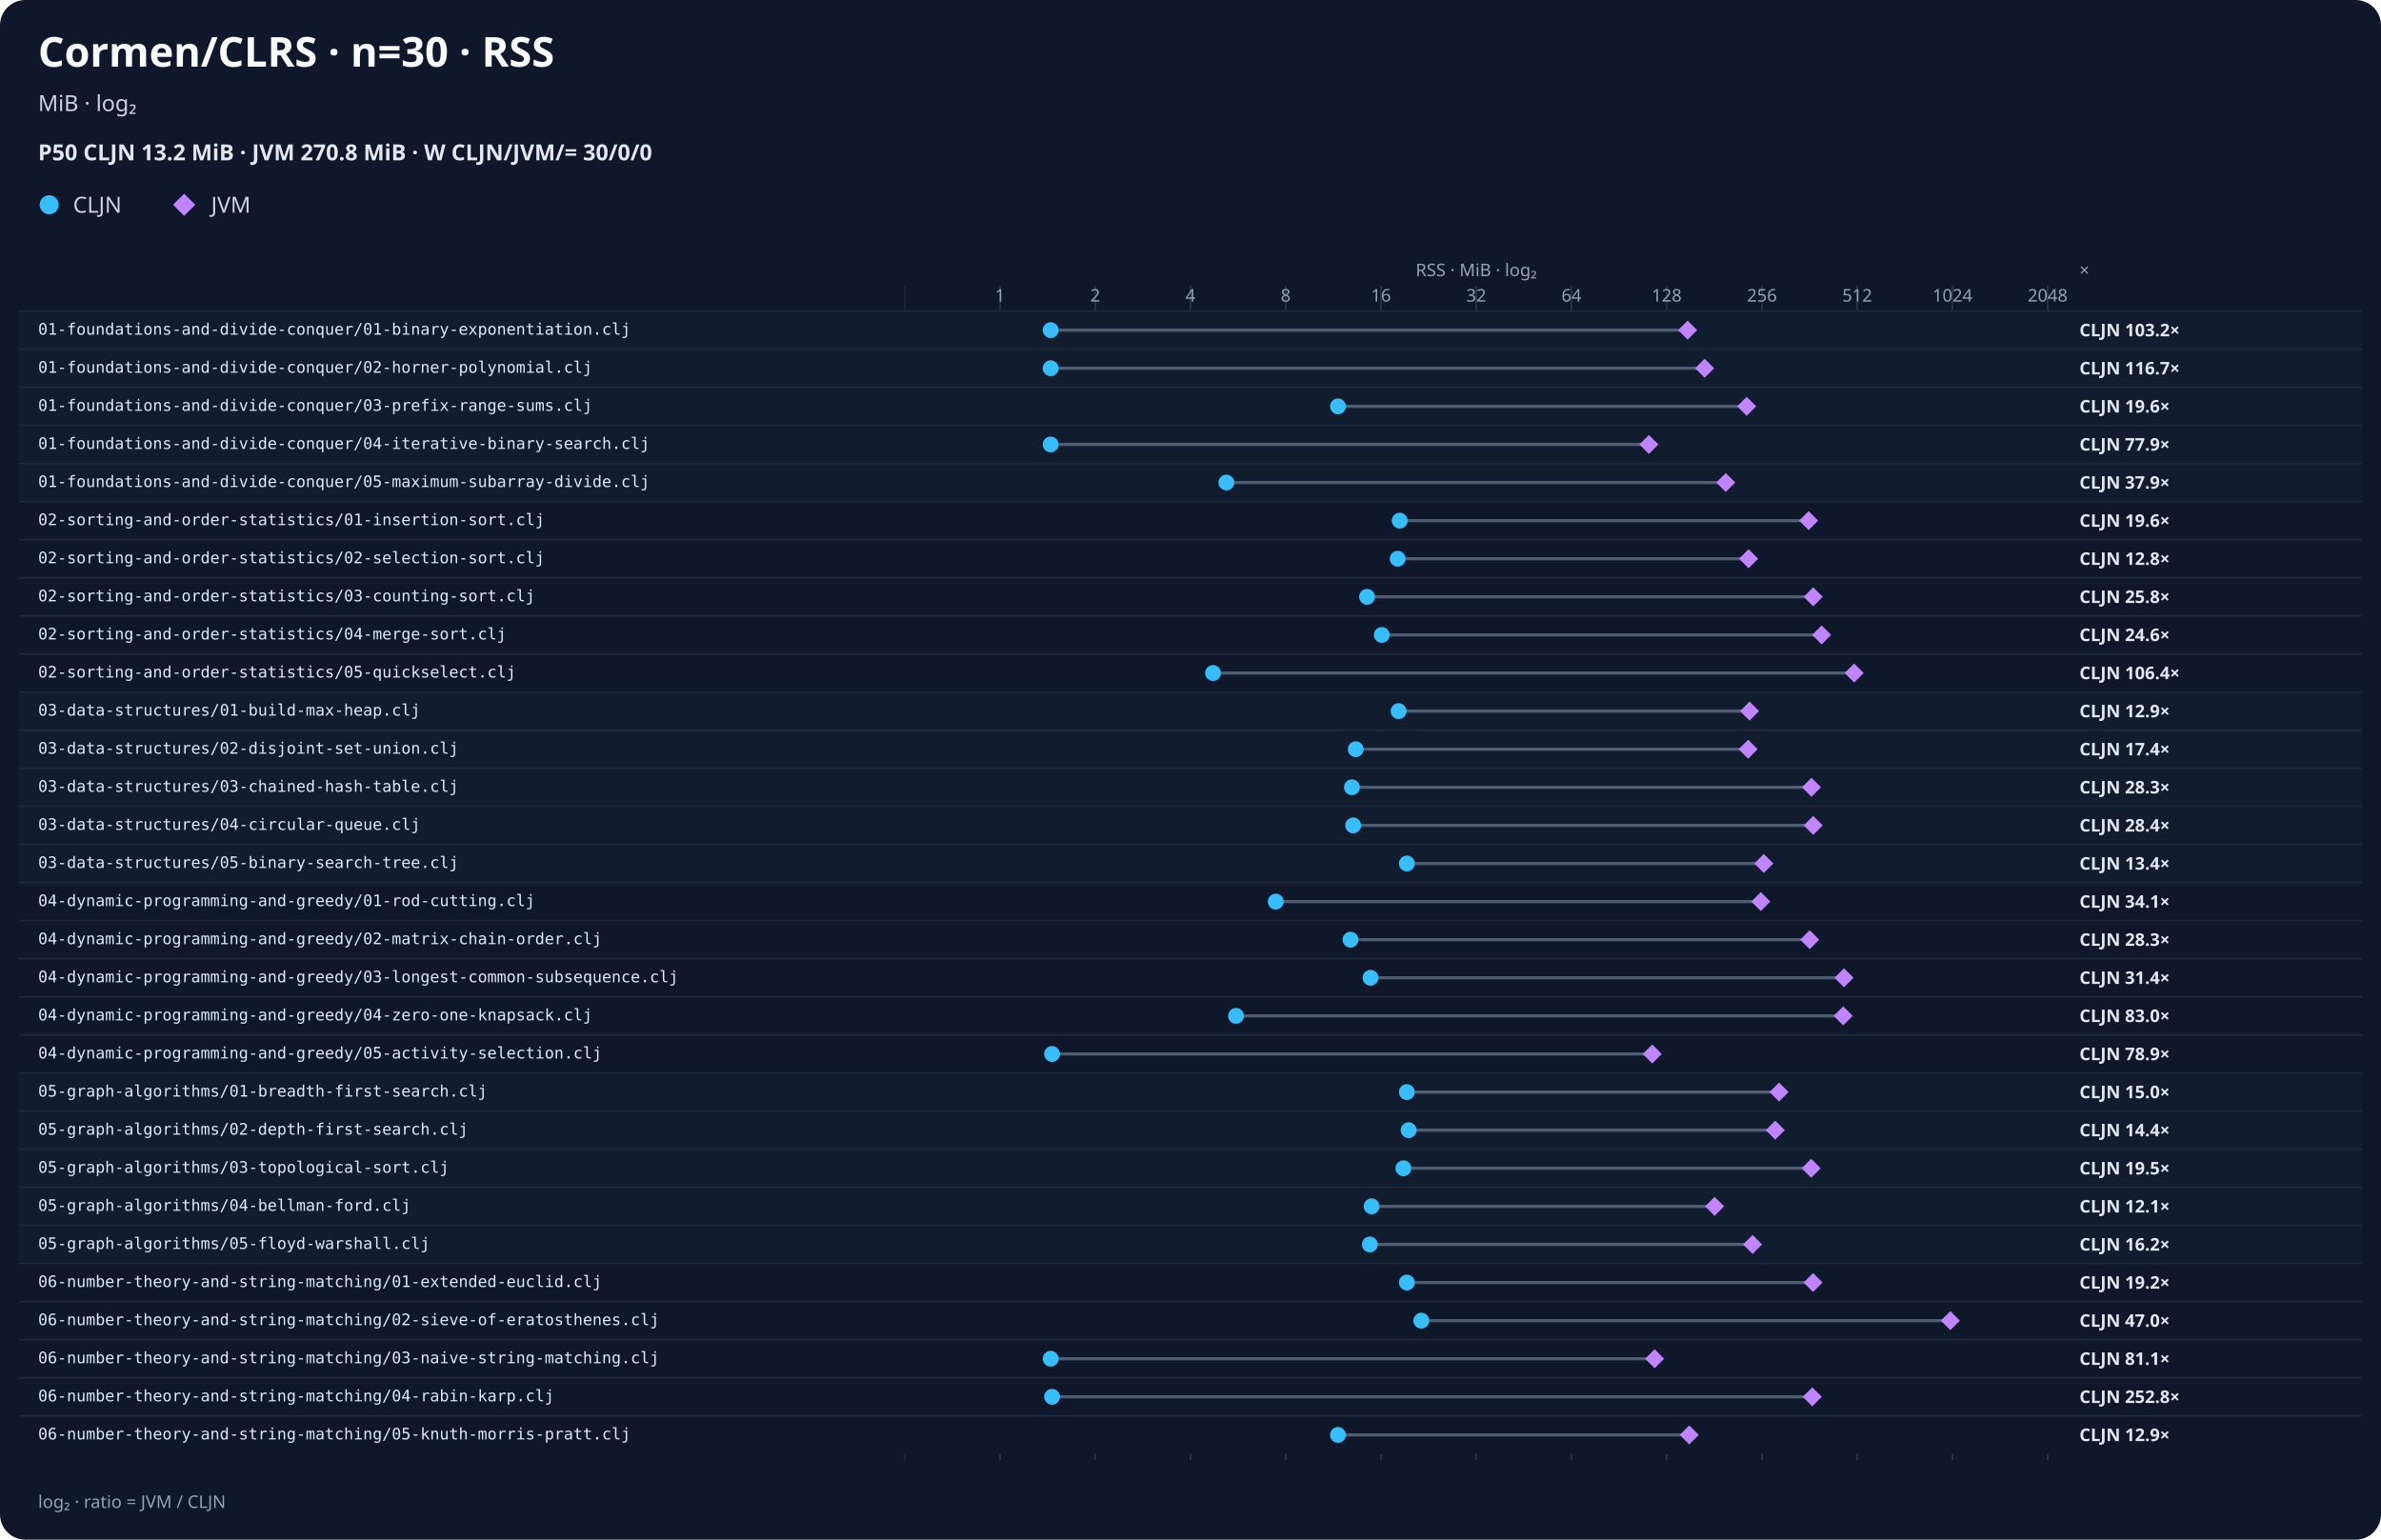
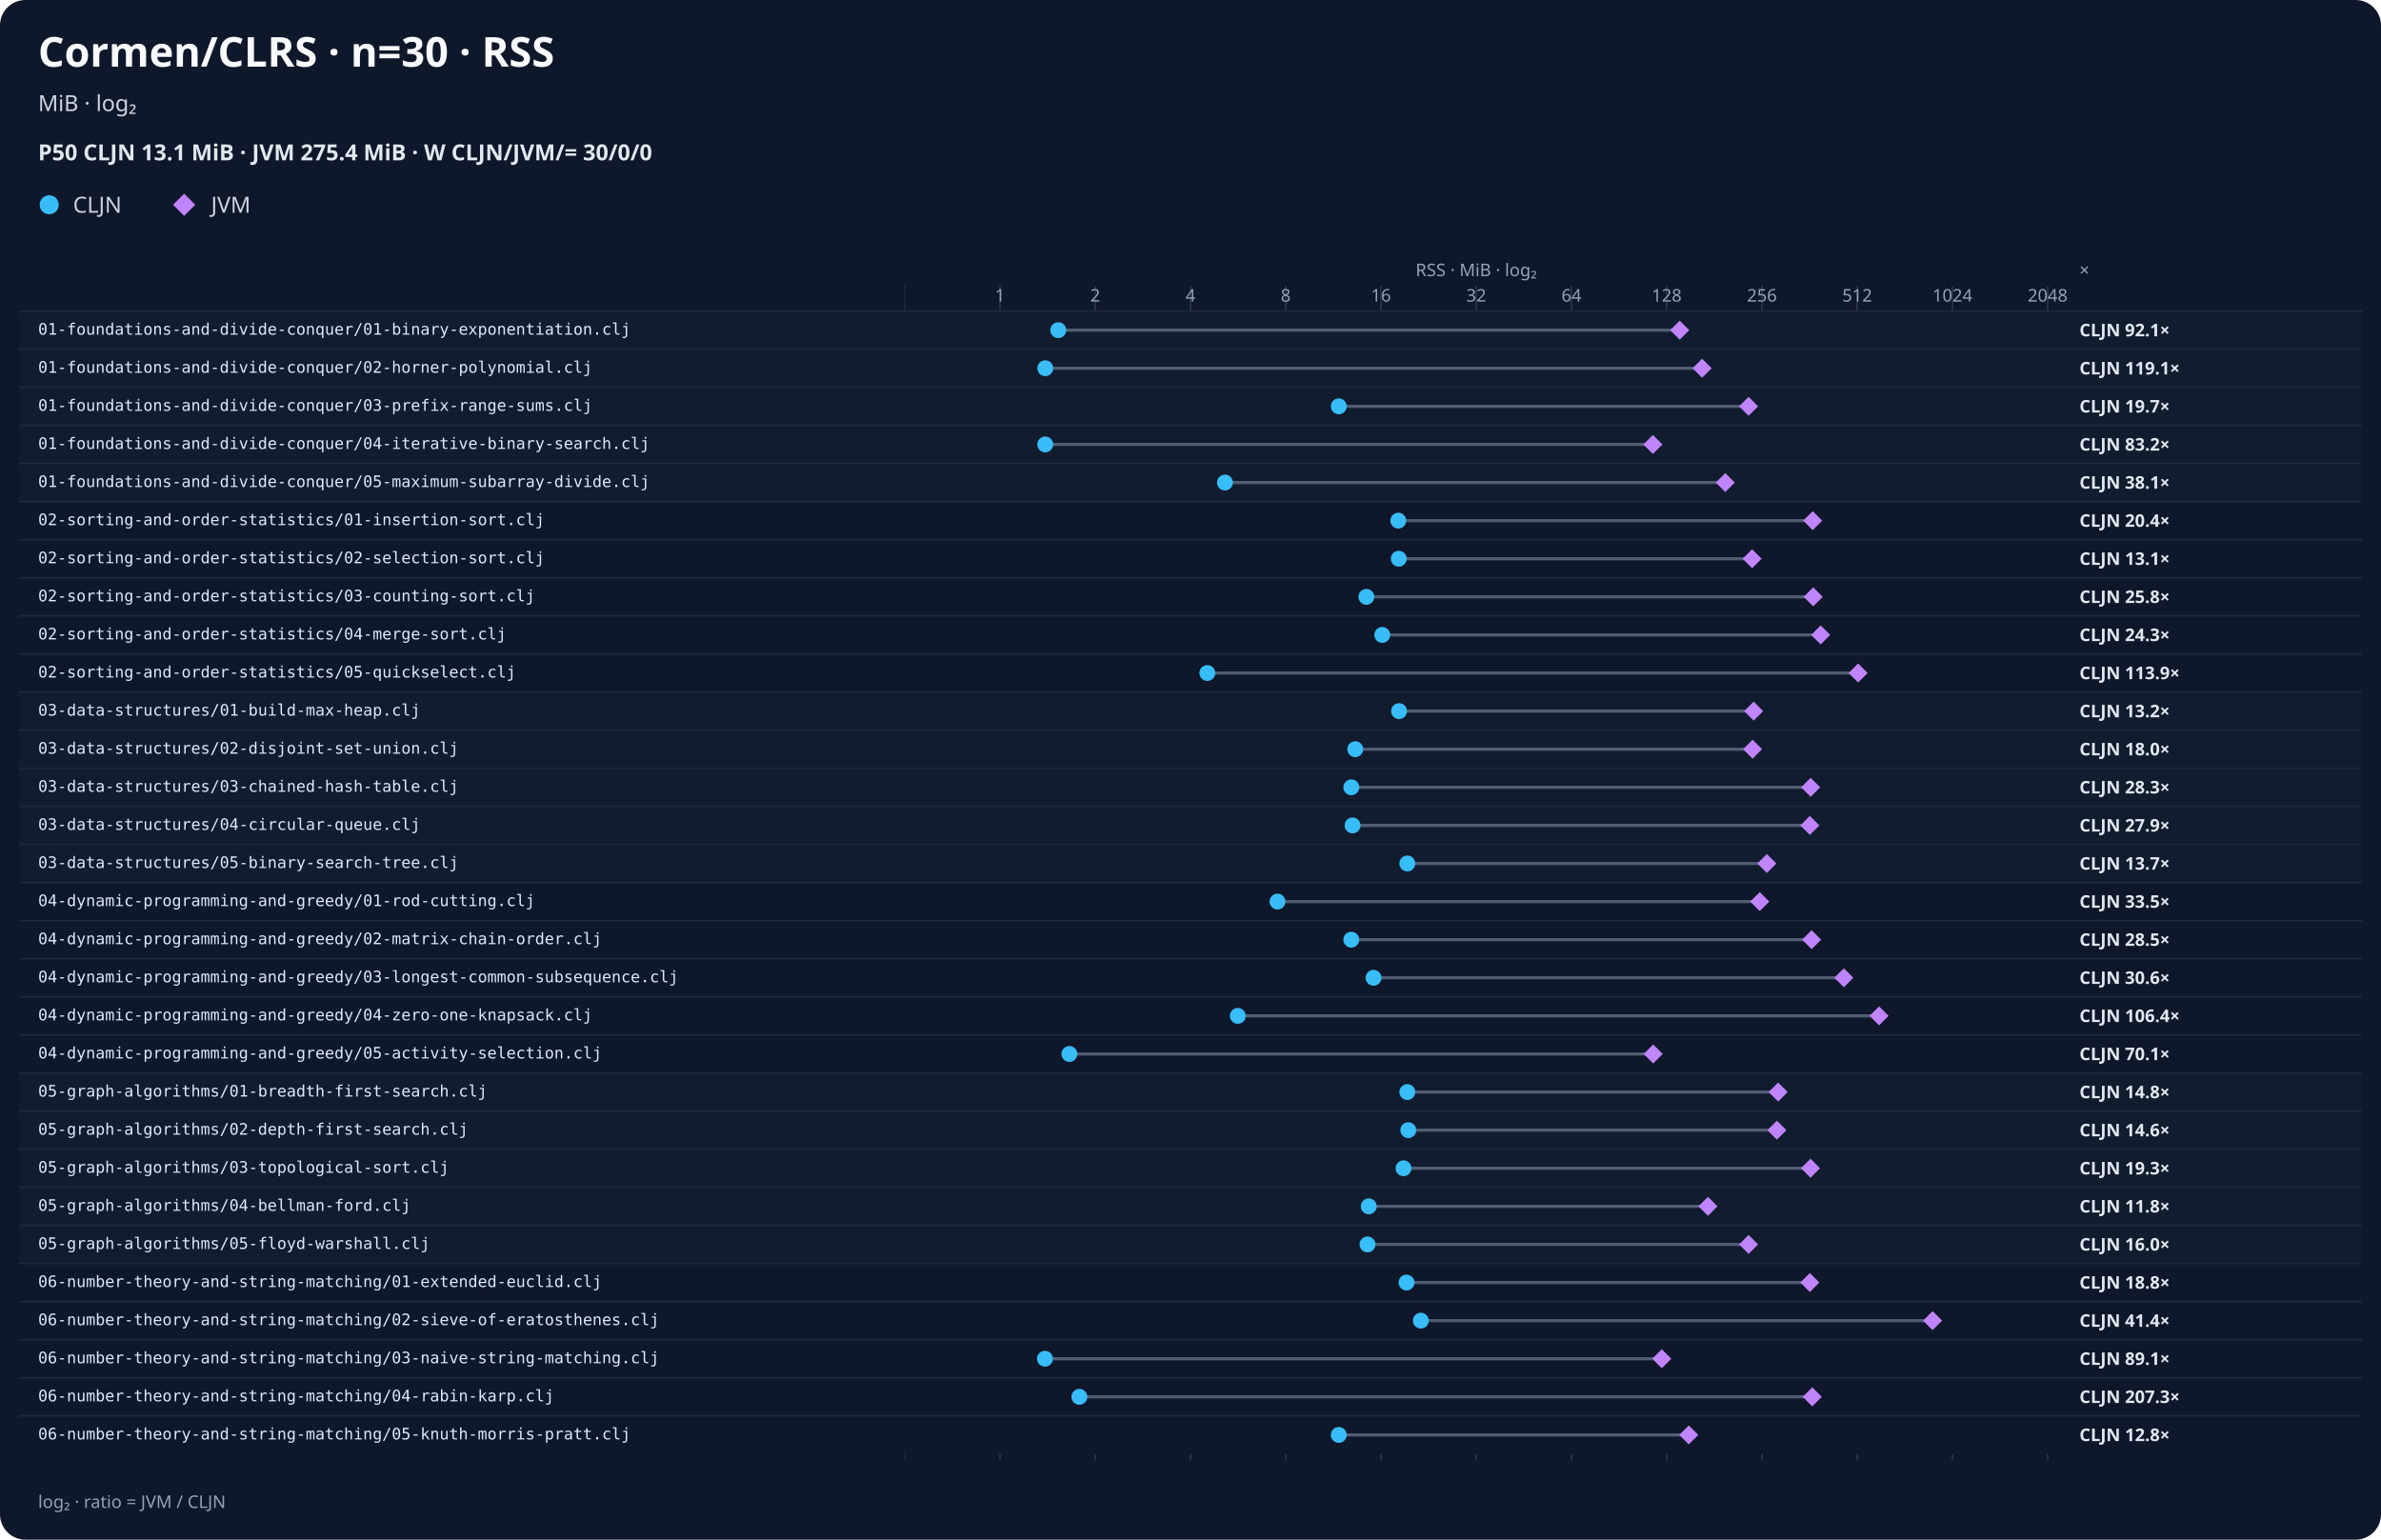
<svg xmlns="http://www.w3.org/2000/svg" width="1500" height="970" viewBox="0 0 1500 970" role="img" aria-labelledby="chart-title chart-desc">
  <style>
.title { fill: #f8fafc; font: 700 26px system-ui, sans-serif; }
.subtitle { fill: #cbd5e1; font: 14px system-ui, sans-serif; }
.summary { fill: #e2e8f0; font: 600 14px system-ui, sans-serif; }
.label { fill: #dbeafe; font: 10px ui-monospace, SFMono-Regular, Consolas, monospace; }
.value { fill: #e2e8f0; font: 600 11px system-ui, sans-serif; }
.axis { fill: #94a3b8; font: 11px system-ui, sans-serif; }
.footer { fill: #94a3b8; font: 11px system-ui, sans-serif; }
</style>
  <rect width="1500" height="970" rx="16" fill="#0f172a" />
  <text x="24" y="42" class="title">Cormen/CLRS · n=30 · RSS</text>
  <text x="24" y="70" class="subtitle">MiB · log₂</text>
-   <text x="24" y="101" class="summary">P50 CLJN 13.2 MiB · JVM 270.8 MiB · W CLJN/JVM/= 30/0/0</text>
+   <text x="24" y="101" class="summary">P50 CLJN 13.1 MiB · JVM 275.4 MiB · W CLJN/JVM/= 30/0/0</text>
  <circle cx="31" cy="129" r="6" fill="#38bdf8" />
  <text x="46" y="134" class="subtitle">CLJN</text>
  <path d="M 116 122 L 123 129 L 116 136 L 109 129 Z" fill="#c084fc" />
  <text x="133" y="134" class="subtitle">JVM</text>
  <text x="930" y="174" class="axis" text-anchor="middle">RSS · MiB · log₂</text>
  <text x="1310" y="174" class="axis">×</text>
  <line x1="570.0" y1="180" x2="570.0" y2="920" stroke="#334155" opacity="0.35" />
  <line x1="630.0" y1="180" x2="630.0" y2="920" stroke="#334155" opacity="0.75" />
  <text x="630.0" y="190" class="axis" text-anchor="middle">1</text>
  <line x1="690.0" y1="180" x2="690.0" y2="920" stroke="#334155" opacity="0.75" />
  <text x="690.0" y="190" class="axis" text-anchor="middle">2</text>
  <line x1="750.0" y1="180" x2="750.0" y2="920" stroke="#334155" opacity="0.75" />
  <text x="750.0" y="190" class="axis" text-anchor="middle">4</text>
  <line x1="810.0" y1="180" x2="810.0" y2="920" stroke="#334155" opacity="0.75" />
  <text x="810.0" y="190" class="axis" text-anchor="middle">8</text>
  <line x1="870.0" y1="180" x2="870.0" y2="920" stroke="#334155" opacity="0.75" />
  <text x="870.0" y="190" class="axis" text-anchor="middle">16</text>
  <line x1="930.0" y1="180" x2="930.0" y2="920" stroke="#334155" opacity="0.75" />
  <text x="930.0" y="190" class="axis" text-anchor="middle">32</text>
  <line x1="990.0" y1="180" x2="990.0" y2="920" stroke="#334155" opacity="0.75" />
  <text x="990.0" y="190" class="axis" text-anchor="middle">64</text>
  <line x1="1050.0" y1="180" x2="1050.0" y2="920" stroke="#334155" opacity="0.75" />
  <text x="1050.0" y="190" class="axis" text-anchor="middle">128</text>
  <line x1="1110.0" y1="180" x2="1110.0" y2="920" stroke="#334155" opacity="0.75" />
  <text x="1110.0" y="190" class="axis" text-anchor="middle">256</text>
  <line x1="1170.0" y1="180" x2="1170.0" y2="920" stroke="#334155" opacity="0.75" />
  <text x="1170.0" y="190" class="axis" text-anchor="middle">512</text>
  <line x1="1230.0" y1="180" x2="1230.0" y2="920" stroke="#334155" opacity="0.75" />
  <text x="1230.0" y="190" class="axis" text-anchor="middle">1024</text>
  <line x1="1290.0" y1="180" x2="1290.0" y2="920" stroke="#334155" opacity="0.75" />
  <text x="1290.0" y="190" class="axis" text-anchor="middle">2048</text>
  <rect x="12" y="196" width="1476" height="24" fill="#111c2e" />
  <line x1="12" y1="196" x2="1488" y2="196" stroke="#1e293b" />
  <text x="24" y="208.0" class="label" dominant-baseline="middle">01-foundations-and-divide-conquer/01-binary-exponentiation.clj</text>
-   <line x1="661.9" y1="208.0" x2="1063.2" y2="208.0" stroke="#64748b" stroke-width="2" opacity="0.75" />
-   <circle cx="661.9" cy="208.0" r="5" fill="#38bdf8" />
-   <path d="M 1063.2 202.0 L 1069.2 208.0 L 1063.2 214.0 L 1057.2 208.0 Z" fill="#c084fc" />
-   <text x="1310" y="208.0" class="value" dominant-baseline="middle">CLJN 103.2×</text>
+   <line x1="666.7" y1="208.0" x2="1058.2" y2="208.0" stroke="#64748b" stroke-width="2" opacity="0.75" />
+   <circle cx="666.7" cy="208.0" r="5" fill="#38bdf8" />
+   <path d="M 1058.2 202.0 L 1064.2 208.0 L 1058.2 214.0 L 1052.2 208.0 Z" fill="#c084fc" />
+   <text x="1310" y="208.0" class="value" dominant-baseline="middle">CLJN 92.1×</text>
  <rect x="12" y="220" width="1476" height="24" fill="#111c2e" />
  <line x1="12" y1="220" x2="1488" y2="220" stroke="#1e293b" />
  <text x="24" y="232.0" class="label" dominant-baseline="middle">01-foundations-and-divide-conquer/02-horner-polynomial.clj</text>
-   <line x1="661.9" y1="232.0" x2="1073.9" y2="232.0" stroke="#64748b" stroke-width="2" opacity="0.75" />
-   <circle cx="661.9" cy="232.0" r="5" fill="#38bdf8" />
-   <path d="M 1073.9 226.0 L 1079.9 232.0 L 1073.9 238.0 L 1067.9 232.0 Z" fill="#c084fc" />
-   <text x="1310" y="232.0" class="value" dominant-baseline="middle">CLJN 116.7×</text>
+   <line x1="658.5" y1="232.0" x2="1072.3" y2="232.0" stroke="#64748b" stroke-width="2" opacity="0.75" />
+   <circle cx="658.5" cy="232.0" r="5" fill="#38bdf8" />
+   <path d="M 1072.3 226.0 L 1078.3 232.0 L 1072.3 238.0 L 1066.3 232.0 Z" fill="#c084fc" />
+   <text x="1310" y="232.0" class="value" dominant-baseline="middle">CLJN 119.1×</text>
  <rect x="12" y="244" width="1476" height="24" fill="#111c2e" />
  <line x1="12" y1="244" x2="1488" y2="244" stroke="#1e293b" />
  <text x="24" y="256.0" class="label" dominant-baseline="middle">01-foundations-and-divide-conquer/03-prefix-range-sums.clj</text>
-   <line x1="842.9" y1="256.0" x2="1100.4" y2="256.0" stroke="#64748b" stroke-width="2" opacity="0.75" />
-   <circle cx="842.9" cy="256.0" r="5" fill="#38bdf8" />
-   <path d="M 1100.4 250.0 L 1106.4 256.0 L 1100.4 262.0 L 1094.4 256.0 Z" fill="#c084fc" />
-   <text x="1310" y="256.0" class="value" dominant-baseline="middle">CLJN 19.6×</text>
+   <line x1="843.4" y1="256.0" x2="1101.6" y2="256.0" stroke="#64748b" stroke-width="2" opacity="0.75" />
+   <circle cx="843.4" cy="256.0" r="5" fill="#38bdf8" />
+   <path d="M 1101.6 250.0 L 1107.6 256.0 L 1101.6 262.0 L 1095.6 256.0 Z" fill="#c084fc" />
+   <text x="1310" y="256.0" class="value" dominant-baseline="middle">CLJN 19.7×</text>
  <rect x="12" y="268" width="1476" height="24" fill="#111c2e" />
  <line x1="12" y1="268" x2="1488" y2="268" stroke="#1e293b" />
  <text x="24" y="280.0" class="label" dominant-baseline="middle">01-foundations-and-divide-conquer/04-iterative-binary-search.clj</text>
-   <line x1="661.9" y1="280.0" x2="1038.8" y2="280.0" stroke="#64748b" stroke-width="2" opacity="0.75" />
-   <circle cx="661.9" cy="280.0" r="5" fill="#38bdf8" />
-   <path d="M 1038.8 274.0 L 1044.8 280.0 L 1038.8 286.0 L 1032.8 280.0 Z" fill="#c084fc" />
-   <text x="1310" y="280.0" class="value" dominant-baseline="middle">CLJN 77.9×</text>
+   <line x1="658.5" y1="280.0" x2="1041.3" y2="280.0" stroke="#64748b" stroke-width="2" opacity="0.75" />
+   <circle cx="658.5" cy="280.0" r="5" fill="#38bdf8" />
+   <path d="M 1041.3 274.0 L 1047.3 280.0 L 1041.3 286.0 L 1035.3 280.0 Z" fill="#c084fc" />
+   <text x="1310" y="280.0" class="value" dominant-baseline="middle">CLJN 83.2×</text>
  <rect x="12" y="292" width="1476" height="24" fill="#111c2e" />
  <line x1="12" y1="292" x2="1488" y2="292" stroke="#1e293b" />
  <text x="24" y="304.0" class="label" dominant-baseline="middle">01-foundations-and-divide-conquer/05-maximum-subarray-divide.clj</text>
-   <line x1="772.6" y1="304.0" x2="1087.2" y2="304.0" stroke="#64748b" stroke-width="2" opacity="0.75" />
-   <circle cx="772.6" cy="304.0" r="5" fill="#38bdf8" />
-   <path d="M 1087.2 298.0 L 1093.2 304.0 L 1087.2 310.0 L 1081.2 304.0 Z" fill="#c084fc" />
-   <text x="1310" y="304.0" class="value" dominant-baseline="middle">CLJN 37.9×</text>
+   <line x1="771.7" y1="304.0" x2="1086.9" y2="304.0" stroke="#64748b" stroke-width="2" opacity="0.75" />
+   <circle cx="771.7" cy="304.0" r="5" fill="#38bdf8" />
+   <path d="M 1086.9 298.0 L 1092.9 304.0 L 1086.9 310.0 L 1080.9 304.0 Z" fill="#c084fc" />
+   <text x="1310" y="304.0" class="value" dominant-baseline="middle">CLJN 38.1×</text>
  <rect x="12" y="316" width="1476" height="24" fill="#0f172a" />
  <line x1="12" y1="316" x2="1488" y2="316" stroke="#1e293b" />
  <text x="24" y="328.0" class="label" dominant-baseline="middle">02-sorting-and-order-statistics/01-insertion-sort.clj</text>
-   <line x1="881.8" y1="328.0" x2="1139.4" y2="328.0" stroke="#64748b" stroke-width="2" opacity="0.75" />
-   <circle cx="881.8" cy="328.0" r="5" fill="#38bdf8" />
-   <path d="M 1139.4 322.0 L 1145.4 328.0 L 1139.4 334.0 L 1133.4 328.0 Z" fill="#c084fc" />
-   <text x="1310" y="328.0" class="value" dominant-baseline="middle">CLJN 19.6×</text>
+   <line x1="880.9" y1="328.0" x2="1142.0" y2="328.0" stroke="#64748b" stroke-width="2" opacity="0.75" />
+   <circle cx="880.9" cy="328.0" r="5" fill="#38bdf8" />
+   <path d="M 1142.0 322.0 L 1148.0 328.0 L 1142.0 334.0 L 1136.0 328.0 Z" fill="#c084fc" />
+   <text x="1310" y="328.0" class="value" dominant-baseline="middle">CLJN 20.4×</text>
  <rect x="12" y="340" width="1476" height="24" fill="#0f172a" />
  <line x1="12" y1="340" x2="1488" y2="340" stroke="#1e293b" />
  <text x="24" y="352.0" class="label" dominant-baseline="middle">02-sorting-and-order-statistics/02-selection-sort.clj</text>
-   <line x1="880.5" y1="352.0" x2="1101.6" y2="352.0" stroke="#64748b" stroke-width="2" opacity="0.75" />
-   <circle cx="880.5" cy="352.0" r="5" fill="#38bdf8" />
-   <path d="M 1101.6 346.0 L 1107.6 352.0 L 1101.6 358.0 L 1095.6 352.0 Z" fill="#c084fc" />
-   <text x="1310" y="352.0" class="value" dominant-baseline="middle">CLJN 12.8×</text>
+   <line x1="881.2" y1="352.0" x2="1103.8" y2="352.0" stroke="#64748b" stroke-width="2" opacity="0.75" />
+   <circle cx="881.2" cy="352.0" r="5" fill="#38bdf8" />
+   <path d="M 1103.8 346.0 L 1109.8 352.0 L 1103.8 358.0 L 1097.8 352.0 Z" fill="#c084fc" />
+   <text x="1310" y="352.0" class="value" dominant-baseline="middle">CLJN 13.1×</text>
  <rect x="12" y="364" width="1476" height="24" fill="#0f172a" />
  <line x1="12" y1="364" x2="1488" y2="364" stroke="#1e293b" />
  <text x="24" y="376.0" class="label" dominant-baseline="middle">02-sorting-and-order-statistics/03-counting-sort.clj</text>
-   <line x1="861.2" y1="376.0" x2="1142.3" y2="376.0" stroke="#64748b" stroke-width="2" opacity="0.75" />
-   <circle cx="861.2" cy="376.0" r="5" fill="#38bdf8" />
+   <line x1="860.8" y1="376.0" x2="1142.3" y2="376.0" stroke="#64748b" stroke-width="2" opacity="0.75" />
+   <circle cx="860.8" cy="376.0" r="5" fill="#38bdf8" />
  <path d="M 1142.3 370.0 L 1148.3 376.0 L 1142.3 382.0 L 1136.3 376.0 Z" fill="#c084fc" />
  <text x="1310" y="376.0" class="value" dominant-baseline="middle">CLJN 25.8×</text>
  <rect x="12" y="388" width="1476" height="24" fill="#0f172a" />
  <line x1="12" y1="388" x2="1488" y2="388" stroke="#1e293b" />
  <text x="24" y="400.0" class="label" dominant-baseline="middle">02-sorting-and-order-statistics/04-merge-sort.clj</text>
-   <line x1="870.5" y1="400.0" x2="1147.6" y2="400.0" stroke="#64748b" stroke-width="2" opacity="0.75" />
-   <circle cx="870.5" cy="400.0" r="5" fill="#38bdf8" />
-   <path d="M 1147.6 394.0 L 1153.6 400.0 L 1147.6 406.0 L 1141.6 400.0 Z" fill="#c084fc" />
-   <text x="1310" y="400.0" class="value" dominant-baseline="middle">CLJN 24.6×</text>
+   <line x1="870.8" y1="400.0" x2="1147.0" y2="400.0" stroke="#64748b" stroke-width="2" opacity="0.75" />
+   <circle cx="870.8" cy="400.0" r="5" fill="#38bdf8" />
+   <path d="M 1147.0 394.0 L 1153.0 400.0 L 1147.0 406.0 L 1141.0 400.0 Z" fill="#c084fc" />
+   <text x="1310" y="400.0" class="value" dominant-baseline="middle">CLJN 24.3×</text>
  <rect x="12" y="412" width="1476" height="24" fill="#0f172a" />
  <line x1="12" y1="412" x2="1488" y2="412" stroke="#1e293b" />
  <text x="24" y="424.0" class="label" dominant-baseline="middle">02-sorting-and-order-statistics/05-quickselect.clj</text>
-   <line x1="764.2" y1="424.0" x2="1168.1" y2="424.0" stroke="#64748b" stroke-width="2" opacity="0.75" />
-   <circle cx="764.2" cy="424.0" r="5" fill="#38bdf8" />
-   <path d="M 1168.1 418.0 L 1174.1 424.0 L 1168.1 430.0 L 1162.1 424.0 Z" fill="#c084fc" />
-   <text x="1310" y="424.0" class="value" dominant-baseline="middle">CLJN 106.4×</text>
+   <line x1="760.6" y1="424.0" x2="1170.6" y2="424.0" stroke="#64748b" stroke-width="2" opacity="0.75" />
+   <circle cx="760.6" cy="424.0" r="5" fill="#38bdf8" />
+   <path d="M 1170.6 418.0 L 1176.6 424.0 L 1170.6 430.0 L 1164.6 424.0 Z" fill="#c084fc" />
+   <text x="1310" y="424.0" class="value" dominant-baseline="middle">CLJN 113.9×</text>
  <rect x="12" y="436" width="1476" height="24" fill="#111c2e" />
  <line x1="12" y1="436" x2="1488" y2="436" stroke="#1e293b" />
  <text x="24" y="448.0" class="label" dominant-baseline="middle">03-data-structures/01-build-max-heap.clj</text>
-   <line x1="881.1" y1="448.0" x2="1102.2" y2="448.0" stroke="#64748b" stroke-width="2" opacity="0.75" />
-   <circle cx="881.1" cy="448.0" r="5" fill="#38bdf8" />
-   <path d="M 1102.2 442.0 L 1108.2 448.0 L 1102.2 454.0 L 1096.2 448.0 Z" fill="#c084fc" />
-   <text x="1310" y="448.0" class="value" dominant-baseline="middle">CLJN 12.9×</text>
+   <line x1="881.4" y1="448.0" x2="1104.8" y2="448.0" stroke="#64748b" stroke-width="2" opacity="0.75" />
+   <circle cx="881.4" cy="448.0" r="5" fill="#38bdf8" />
+   <path d="M 1104.8 442.0 L 1110.8 448.0 L 1104.8 454.0 L 1098.8 448.0 Z" fill="#c084fc" />
+   <text x="1310" y="448.0" class="value" dominant-baseline="middle">CLJN 13.2×</text>
  <rect x="12" y="460" width="1476" height="24" fill="#111c2e" />
  <line x1="12" y1="460" x2="1488" y2="460" stroke="#1e293b" />
  <text x="24" y="472.0" class="label" dominant-baseline="middle">03-data-structures/02-disjoint-set-union.clj</text>
-   <line x1="854.1" y1="472.0" x2="1101.3" y2="472.0" stroke="#64748b" stroke-width="2" opacity="0.75" />
-   <circle cx="854.1" cy="472.0" r="5" fill="#38bdf8" />
-   <path d="M 1101.3 466.0 L 1107.3 472.0 L 1101.3 478.0 L 1095.3 472.0 Z" fill="#c084fc" />
-   <text x="1310" y="472.0" class="value" dominant-baseline="middle">CLJN 17.4×</text>
+   <line x1="853.8" y1="472.0" x2="1104.1" y2="472.0" stroke="#64748b" stroke-width="2" opacity="0.75" />
+   <circle cx="853.8" cy="472.0" r="5" fill="#38bdf8" />
+   <path d="M 1104.1 466.0 L 1110.1 472.0 L 1104.1 478.0 L 1098.1 472.0 Z" fill="#c084fc" />
+   <text x="1310" y="472.0" class="value" dominant-baseline="middle">CLJN 18.0×</text>
  <rect x="12" y="484" width="1476" height="24" fill="#111c2e" />
  <line x1="12" y1="484" x2="1488" y2="484" stroke="#1e293b" />
  <text x="24" y="496.0" class="label" dominant-baseline="middle">03-data-structures/03-chained-hash-table.clj</text>
-   <line x1="851.7" y1="496.0" x2="1141.2" y2="496.0" stroke="#64748b" stroke-width="2" opacity="0.75" />
-   <circle cx="851.7" cy="496.0" r="5" fill="#38bdf8" />
-   <path d="M 1141.2 490.0 L 1147.2 496.0 L 1141.2 502.0 L 1135.2 496.0 Z" fill="#c084fc" />
+   <line x1="851.3" y1="496.0" x2="1140.7" y2="496.0" stroke="#64748b" stroke-width="2" opacity="0.75" />
+   <circle cx="851.3" cy="496.0" r="5" fill="#38bdf8" />
+   <path d="M 1140.7 490.0 L 1146.7 496.0 L 1140.7 502.0 L 1134.7 496.0 Z" fill="#c084fc" />
  <text x="1310" y="496.0" class="value" dominant-baseline="middle">CLJN 28.3×</text>
  <rect x="12" y="508" width="1476" height="24" fill="#111c2e" />
  <line x1="12" y1="508" x2="1488" y2="508" stroke="#1e293b" />
  <text x="24" y="520.0" class="label" dominant-baseline="middle">03-data-structures/04-circular-queue.clj</text>
-   <line x1="852.5" y1="520.0" x2="1142.3" y2="520.0" stroke="#64748b" stroke-width="2" opacity="0.75" />
-   <circle cx="852.5" cy="520.0" r="5" fill="#38bdf8" />
-   <path d="M 1142.3 514.0 L 1148.3 520.0 L 1142.3 526.0 L 1136.3 520.0 Z" fill="#c084fc" />
-   <text x="1310" y="520.0" class="value" dominant-baseline="middle">CLJN 28.4×</text>
+   <line x1="852.1" y1="520.0" x2="1140.2" y2="520.0" stroke="#64748b" stroke-width="2" opacity="0.75" />
+   <circle cx="852.1" cy="520.0" r="5" fill="#38bdf8" />
+   <path d="M 1140.2 514.0 L 1146.2 520.0 L 1140.2 526.0 L 1134.2 520.0 Z" fill="#c084fc" />
+   <text x="1310" y="520.0" class="value" dominant-baseline="middle">CLJN 27.9×</text>
  <rect x="12" y="532" width="1476" height="24" fill="#111c2e" />
  <line x1="12" y1="532" x2="1488" y2="532" stroke="#1e293b" />
  <text x="24" y="544.0" class="label" dominant-baseline="middle">03-data-structures/05-binary-search-tree.clj</text>
-   <line x1="886.3" y1="544.0" x2="1111.2" y2="544.0" stroke="#64748b" stroke-width="2" opacity="0.75" />
-   <circle cx="886.3" cy="544.0" r="5" fill="#38bdf8" />
-   <path d="M 1111.2 538.0 L 1117.2 544.0 L 1111.2 550.0 L 1105.2 544.0 Z" fill="#c084fc" />
-   <text x="1310" y="544.0" class="value" dominant-baseline="middle">CLJN 13.4×</text>
+   <line x1="886.6" y1="544.0" x2="1113.1" y2="544.0" stroke="#64748b" stroke-width="2" opacity="0.75" />
+   <circle cx="886.6" cy="544.0" r="5" fill="#38bdf8" />
+   <path d="M 1113.1 538.0 L 1119.1 544.0 L 1113.1 550.0 L 1107.1 544.0 Z" fill="#c084fc" />
+   <text x="1310" y="544.0" class="value" dominant-baseline="middle">CLJN 13.7×</text>
  <rect x="12" y="556" width="1476" height="24" fill="#0f172a" />
  <line x1="12" y1="556" x2="1488" y2="556" stroke="#1e293b" />
  <text x="24" y="568.0" class="label" dominant-baseline="middle">04-dynamic-programming-and-greedy/01-rod-cutting.clj</text>
-   <line x1="803.7" y1="568.0" x2="1109.3" y2="568.0" stroke="#64748b" stroke-width="2" opacity="0.75" />
-   <circle cx="803.7" cy="568.0" r="5" fill="#38bdf8" />
-   <path d="M 1109.3 562.0 L 1115.3 568.0 L 1109.3 574.0 L 1103.3 568.0 Z" fill="#c084fc" />
-   <text x="1310" y="568.0" class="value" dominant-baseline="middle">CLJN 34.1×</text>
+   <line x1="804.8" y1="568.0" x2="1108.6" y2="568.0" stroke="#64748b" stroke-width="2" opacity="0.75" />
+   <circle cx="804.8" cy="568.0" r="5" fill="#38bdf8" />
+   <path d="M 1108.6 562.0 L 1114.6 568.0 L 1108.6 574.0 L 1102.6 568.0 Z" fill="#c084fc" />
+   <text x="1310" y="568.0" class="value" dominant-baseline="middle">CLJN 33.5×</text>
  <rect x="12" y="580" width="1476" height="24" fill="#0f172a" />
  <line x1="12" y1="580" x2="1488" y2="580" stroke="#1e293b" />
  <text x="24" y="592.0" class="label" dominant-baseline="middle">04-dynamic-programming-and-greedy/02-matrix-chain-order.clj</text>
-   <line x1="850.8" y1="592.0" x2="1140.1" y2="592.0" stroke="#64748b" stroke-width="2" opacity="0.75" />
-   <circle cx="850.8" cy="592.0" r="5" fill="#38bdf8" />
-   <path d="M 1140.1 586.0 L 1146.1 592.0 L 1140.1 598.0 L 1134.1 592.0 Z" fill="#c084fc" />
-   <text x="1310" y="592.0" class="value" dominant-baseline="middle">CLJN 28.3×</text>
+   <line x1="851.3" y1="592.0" x2="1141.3" y2="592.0" stroke="#64748b" stroke-width="2" opacity="0.75" />
+   <circle cx="851.3" cy="592.0" r="5" fill="#38bdf8" />
+   <path d="M 1141.3 586.0 L 1147.3 592.0 L 1141.3 598.0 L 1135.3 592.0 Z" fill="#c084fc" />
+   <text x="1310" y="592.0" class="value" dominant-baseline="middle">CLJN 28.5×</text>
  <rect x="12" y="604" width="1476" height="24" fill="#0f172a" />
  <line x1="12" y1="604" x2="1488" y2="604" stroke="#1e293b" />
  <text x="24" y="616.0" class="label" dominant-baseline="middle">04-dynamic-programming-and-greedy/03-longest-common-subsequence.clj</text>
-   <line x1="863.4" y1="616.0" x2="1161.7" y2="616.0" stroke="#64748b" stroke-width="2" opacity="0.75" />
-   <circle cx="863.4" cy="616.0" r="5" fill="#38bdf8" />
-   <path d="M 1161.7 610.0 L 1167.7 616.0 L 1161.7 622.0 L 1155.7 616.0 Z" fill="#c084fc" />
-   <text x="1310" y="616.0" class="value" dominant-baseline="middle">CLJN 31.4×</text>
+   <line x1="865.3" y1="616.0" x2="1161.6" y2="616.0" stroke="#64748b" stroke-width="2" opacity="0.75" />
+   <circle cx="865.3" cy="616.0" r="5" fill="#38bdf8" />
+   <path d="M 1161.6 610.0 L 1167.6 616.0 L 1161.6 622.0 L 1155.6 616.0 Z" fill="#c084fc" />
+   <text x="1310" y="616.0" class="value" dominant-baseline="middle">CLJN 30.6×</text>
  <rect x="12" y="628" width="1476" height="24" fill="#0f172a" />
  <line x1="12" y1="628" x2="1488" y2="628" stroke="#1e293b" />
  <text x="24" y="640.0" class="label" dominant-baseline="middle">04-dynamic-programming-and-greedy/04-zero-one-knapsack.clj</text>
-   <line x1="778.7" y1="640.0" x2="1161.2" y2="640.0" stroke="#64748b" stroke-width="2" opacity="0.75" />
-   <circle cx="778.7" cy="640.0" r="5" fill="#38bdf8" />
-   <path d="M 1161.2 634.0 L 1167.2 640.0 L 1161.2 646.0 L 1155.2 640.0 Z" fill="#c084fc" />
-   <text x="1310" y="640.0" class="value" dominant-baseline="middle">CLJN 83.0×</text>
+   <line x1="779.8" y1="640.0" x2="1183.8" y2="640.0" stroke="#64748b" stroke-width="2" opacity="0.75" />
+   <circle cx="779.8" cy="640.0" r="5" fill="#38bdf8" />
+   <path d="M 1183.8 634.0 L 1189.8 640.0 L 1183.8 646.0 L 1177.8 640.0 Z" fill="#c084fc" />
+   <text x="1310" y="640.0" class="value" dominant-baseline="middle">CLJN 106.4×</text>
  <rect x="12" y="652" width="1476" height="24" fill="#0f172a" />
  <line x1="12" y1="652" x2="1488" y2="652" stroke="#1e293b" />
  <text x="24" y="664.0" class="label" dominant-baseline="middle">04-dynamic-programming-and-greedy/05-activity-selection.clj</text>
-   <line x1="662.8" y1="664.0" x2="1040.9" y2="664.0" stroke="#64748b" stroke-width="2" opacity="0.75" />
-   <circle cx="662.8" cy="664.0" r="5" fill="#38bdf8" />
-   <path d="M 1040.9 658.0 L 1046.9 664.0 L 1040.9 670.0 L 1034.9 664.0 Z" fill="#c084fc" />
-   <text x="1310" y="664.0" class="value" dominant-baseline="middle">CLJN 78.9×</text>
+   <line x1="673.7" y1="664.0" x2="1041.5" y2="664.0" stroke="#64748b" stroke-width="2" opacity="0.75" />
+   <circle cx="673.7" cy="664.0" r="5" fill="#38bdf8" />
+   <path d="M 1041.5 658.0 L 1047.5 664.0 L 1041.5 670.0 L 1035.5 664.0 Z" fill="#c084fc" />
+   <text x="1310" y="664.0" class="value" dominant-baseline="middle">CLJN 70.1×</text>
  <rect x="12" y="676" width="1476" height="24" fill="#111c2e" />
  <line x1="12" y1="676" x2="1488" y2="676" stroke="#1e293b" />
  <text x="24" y="688.0" class="label" dominant-baseline="middle">05-graph-algorithms/01-breadth-first-search.clj</text>
-   <line x1="886.3" y1="688.0" x2="1120.8" y2="688.0" stroke="#64748b" stroke-width="2" opacity="0.75" />
-   <circle cx="886.3" cy="688.0" r="5" fill="#38bdf8" />
-   <path d="M 1120.8 682.0 L 1126.8 688.0 L 1120.8 694.0 L 1114.8 688.0 Z" fill="#c084fc" />
-   <text x="1310" y="688.0" class="value" dominant-baseline="middle">CLJN 15.0×</text>
+   <line x1="886.6" y1="688.0" x2="1120.2" y2="688.0" stroke="#64748b" stroke-width="2" opacity="0.75" />
+   <circle cx="886.6" cy="688.0" r="5" fill="#38bdf8" />
+   <path d="M 1120.2 682.0 L 1126.2 688.0 L 1120.2 694.0 L 1114.2 688.0 Z" fill="#c084fc" />
+   <text x="1310" y="688.0" class="value" dominant-baseline="middle">CLJN 14.8×</text>
  <rect x="12" y="700" width="1476" height="24" fill="#111c2e" />
  <line x1="12" y1="700" x2="1488" y2="700" stroke="#1e293b" />
  <text x="24" y="712.0" class="label" dominant-baseline="middle">05-graph-algorithms/02-depth-first-search.clj</text>
-   <line x1="887.4" y1="712.0" x2="1118.4" y2="712.0" stroke="#64748b" stroke-width="2" opacity="0.75" />
-   <circle cx="887.4" cy="712.0" r="5" fill="#38bdf8" />
-   <path d="M 1118.4 706.0 L 1124.4 712.0 L 1118.4 718.0 L 1112.4 712.0 Z" fill="#c084fc" />
-   <text x="1310" y="712.0" class="value" dominant-baseline="middle">CLJN 14.4×</text>
+   <line x1="887.2" y1="712.0" x2="1119.4" y2="712.0" stroke="#64748b" stroke-width="2" opacity="0.75" />
+   <circle cx="887.2" cy="712.0" r="5" fill="#38bdf8" />
+   <path d="M 1119.4 706.0 L 1125.4 712.0 L 1119.4 718.0 L 1113.4 712.0 Z" fill="#c084fc" />
+   <text x="1310" y="712.0" class="value" dominant-baseline="middle">CLJN 14.6×</text>
  <rect x="12" y="724" width="1476" height="24" fill="#111c2e" />
  <line x1="12" y1="724" x2="1488" y2="724" stroke="#1e293b" />
  <text x="24" y="736.0" class="label" dominant-baseline="middle">05-graph-algorithms/03-topological-sort.clj</text>
-   <line x1="884.1" y1="736.0" x2="1141.0" y2="736.0" stroke="#64748b" stroke-width="2" opacity="0.75" />
-   <circle cx="884.1" cy="736.0" r="5" fill="#38bdf8" />
-   <path d="M 1141.0 730.0 L 1147.0 736.0 L 1141.0 742.0 L 1135.0 736.0 Z" fill="#c084fc" />
-   <text x="1310" y="736.0" class="value" dominant-baseline="middle">CLJN 19.5×</text>
+   <line x1="884.2" y1="736.0" x2="1140.6" y2="736.0" stroke="#64748b" stroke-width="2" opacity="0.75" />
+   <circle cx="884.2" cy="736.0" r="5" fill="#38bdf8" />
+   <path d="M 1140.6 730.0 L 1146.6 736.0 L 1140.6 742.0 L 1134.6 736.0 Z" fill="#c084fc" />
+   <text x="1310" y="736.0" class="value" dominant-baseline="middle">CLJN 19.3×</text>
  <rect x="12" y="748" width="1476" height="24" fill="#111c2e" />
  <line x1="12" y1="748" x2="1488" y2="748" stroke="#1e293b" />
  <text x="24" y="760.0" class="label" dominant-baseline="middle">05-graph-algorithms/04-bellman-ford.clj</text>
-   <line x1="864.1" y1="760.0" x2="1080.2" y2="760.0" stroke="#64748b" stroke-width="2" opacity="0.75" />
-   <circle cx="864.1" cy="760.0" r="5" fill="#38bdf8" />
-   <path d="M 1080.2 754.0 L 1086.2 760.0 L 1080.2 766.0 L 1074.2 760.0 Z" fill="#c084fc" />
-   <text x="1310" y="760.0" class="value" dominant-baseline="middle">CLJN 12.1×</text>
+   <line x1="862.3" y1="760.0" x2="1076.0" y2="760.0" stroke="#64748b" stroke-width="2" opacity="0.75" />
+   <circle cx="862.3" cy="760.0" r="5" fill="#38bdf8" />
+   <path d="M 1076.0 754.0 L 1082.0 760.0 L 1076.0 766.0 L 1070.0 760.0 Z" fill="#c084fc" />
+   <text x="1310" y="760.0" class="value" dominant-baseline="middle">CLJN 11.8×</text>
  <rect x="12" y="772" width="1476" height="24" fill="#111c2e" />
  <line x1="12" y1="772" x2="1488" y2="772" stroke="#1e293b" />
  <text x="24" y="784.0" class="label" dominant-baseline="middle">05-graph-algorithms/05-floyd-warshall.clj</text>
-   <line x1="863.0" y1="784.0" x2="1104.1" y2="784.0" stroke="#64748b" stroke-width="2" opacity="0.75" />
-   <circle cx="863.0" cy="784.0" r="5" fill="#38bdf8" />
-   <path d="M 1104.1 778.0 L 1110.1 784.0 L 1104.1 790.0 L 1098.1 784.0 Z" fill="#c084fc" />
-   <text x="1310" y="784.0" class="value" dominant-baseline="middle">CLJN 16.2×</text>
+   <line x1="861.5" y1="784.0" x2="1101.6" y2="784.0" stroke="#64748b" stroke-width="2" opacity="0.75" />
+   <circle cx="861.5" cy="784.0" r="5" fill="#38bdf8" />
+   <path d="M 1101.6 778.0 L 1107.6 784.0 L 1101.6 790.0 L 1095.6 784.0 Z" fill="#c084fc" />
+   <text x="1310" y="784.0" class="value" dominant-baseline="middle">CLJN 16.0×</text>
  <rect x="12" y="796" width="1476" height="24" fill="#0f172a" />
  <line x1="12" y1="796" x2="1488" y2="796" stroke="#1e293b" />
  <text x="24" y="808.0" class="label" dominant-baseline="middle">06-number-theory-and-string-matching/01-extended-euclid.clj</text>
-   <line x1="886.3" y1="808.0" x2="1142.2" y2="808.0" stroke="#64748b" stroke-width="2" opacity="0.75" />
-   <circle cx="886.3" cy="808.0" r="5" fill="#38bdf8" />
-   <path d="M 1142.2 802.0 L 1148.2 808.0 L 1142.2 814.0 L 1136.2 808.0 Z" fill="#c084fc" />
-   <text x="1310" y="808.0" class="value" dominant-baseline="middle">CLJN 19.2×</text>
+   <line x1="886.1" y1="808.0" x2="1140.2" y2="808.0" stroke="#64748b" stroke-width="2" opacity="0.75" />
+   <circle cx="886.1" cy="808.0" r="5" fill="#38bdf8" />
+   <path d="M 1140.2 802.0 L 1146.2 808.0 L 1140.2 814.0 L 1134.2 808.0 Z" fill="#c084fc" />
+   <text x="1310" y="808.0" class="value" dominant-baseline="middle">CLJN 18.8×</text>
  <rect x="12" y="820" width="1476" height="24" fill="#0f172a" />
  <line x1="12" y1="820" x2="1488" y2="820" stroke="#1e293b" />
  <text x="24" y="832.0" class="label" dominant-baseline="middle">06-number-theory-and-string-matching/02-sieve-of-eratosthenes.clj</text>
-   <line x1="895.4" y1="832.0" x2="1228.7" y2="832.0" stroke="#64748b" stroke-width="2" opacity="0.75" />
-   <circle cx="895.4" cy="832.0" r="5" fill="#38bdf8" />
-   <path d="M 1228.7 826.0 L 1234.7 832.0 L 1228.7 838.0 L 1222.7 832.0 Z" fill="#c084fc" />
-   <text x="1310" y="832.0" class="value" dominant-baseline="middle">CLJN 47.0×</text>
+   <line x1="895.1" y1="832.0" x2="1217.5" y2="832.0" stroke="#64748b" stroke-width="2" opacity="0.75" />
+   <circle cx="895.1" cy="832.0" r="5" fill="#38bdf8" />
+   <path d="M 1217.5 826.0 L 1223.5 832.0 L 1217.5 838.0 L 1211.5 832.0 Z" fill="#c084fc" />
+   <text x="1310" y="832.0" class="value" dominant-baseline="middle">CLJN 41.4×</text>
  <rect x="12" y="844" width="1476" height="24" fill="#0f172a" />
  <line x1="12" y1="844" x2="1488" y2="844" stroke="#1e293b" />
  <text x="24" y="856.0" class="label" dominant-baseline="middle">06-number-theory-and-string-matching/03-naive-string-matching.clj</text>
-   <line x1="661.9" y1="856.0" x2="1042.4" y2="856.0" stroke="#64748b" stroke-width="2" opacity="0.75" />
-   <circle cx="661.9" cy="856.0" r="5" fill="#38bdf8" />
-   <path d="M 1042.4 850.0 L 1048.4 856.0 L 1042.4 862.0 L 1036.4 856.0 Z" fill="#c084fc" />
-   <text x="1310" y="856.0" class="value" dominant-baseline="middle">CLJN 81.1×</text>
+   <line x1="658.3" y1="856.0" x2="1046.9" y2="856.0" stroke="#64748b" stroke-width="2" opacity="0.75" />
+   <circle cx="658.3" cy="856.0" r="5" fill="#38bdf8" />
+   <path d="M 1046.9 850.0 L 1052.9 856.0 L 1046.9 862.0 L 1040.9 856.0 Z" fill="#c084fc" />
+   <text x="1310" y="856.0" class="value" dominant-baseline="middle">CLJN 89.1×</text>
  <rect x="12" y="868" width="1476" height="24" fill="#0f172a" />
  <line x1="12" y1="868" x2="1488" y2="868" stroke="#1e293b" />
  <text x="24" y="880.0" class="label" dominant-baseline="middle">06-number-theory-and-string-matching/04-rabin-karp.clj</text>
-   <line x1="662.8" y1="880.0" x2="1141.7" y2="880.0" stroke="#64748b" stroke-width="2" opacity="0.75" />
-   <circle cx="662.8" cy="880.0" r="5" fill="#38bdf8" />
+   <line x1="680.0" y1="880.0" x2="1141.7" y2="880.0" stroke="#64748b" stroke-width="2" opacity="0.75" />
+   <circle cx="680.0" cy="880.0" r="5" fill="#38bdf8" />
  <path d="M 1141.7 874.0 L 1147.7 880.0 L 1141.7 886.0 L 1135.7 880.0 Z" fill="#c084fc" />
-   <text x="1310" y="880.0" class="value" dominant-baseline="middle">CLJN 252.8×</text>
+   <text x="1310" y="880.0" class="value" dominant-baseline="middle">CLJN 207.3×</text>
  <rect x="12" y="892" width="1476" height="24" fill="#0f172a" />
  <line x1="12" y1="892" x2="1488" y2="892" stroke="#1e293b" />
  <text x="24" y="904.0" class="label" dominant-baseline="middle">06-number-theory-and-string-matching/05-knuth-morris-pratt.clj</text>
-   <line x1="842.9" y1="904.0" x2="1064.2" y2="904.0" stroke="#64748b" stroke-width="2" opacity="0.75" />
-   <circle cx="842.9" cy="904.0" r="5" fill="#38bdf8" />
-   <path d="M 1064.2 898.0 L 1070.2 904.0 L 1064.2 910.0 L 1058.2 904.0 Z" fill="#c084fc" />
-   <text x="1310" y="904.0" class="value" dominant-baseline="middle">CLJN 12.9×</text>
+   <line x1="843.4" y1="904.0" x2="1063.9" y2="904.0" stroke="#64748b" stroke-width="2" opacity="0.75" />
+   <circle cx="843.4" cy="904.0" r="5" fill="#38bdf8" />
+   <path d="M 1063.9 898.0 L 1069.9 904.0 L 1063.9 910.0 L 1057.9 904.0 Z" fill="#c084fc" />
+   <text x="1310" y="904.0" class="value" dominant-baseline="middle">CLJN 12.8×</text>
  <text x="24" y="950" class="footer">log₂ · ratio = JVM / CLJN</text>
</svg>
